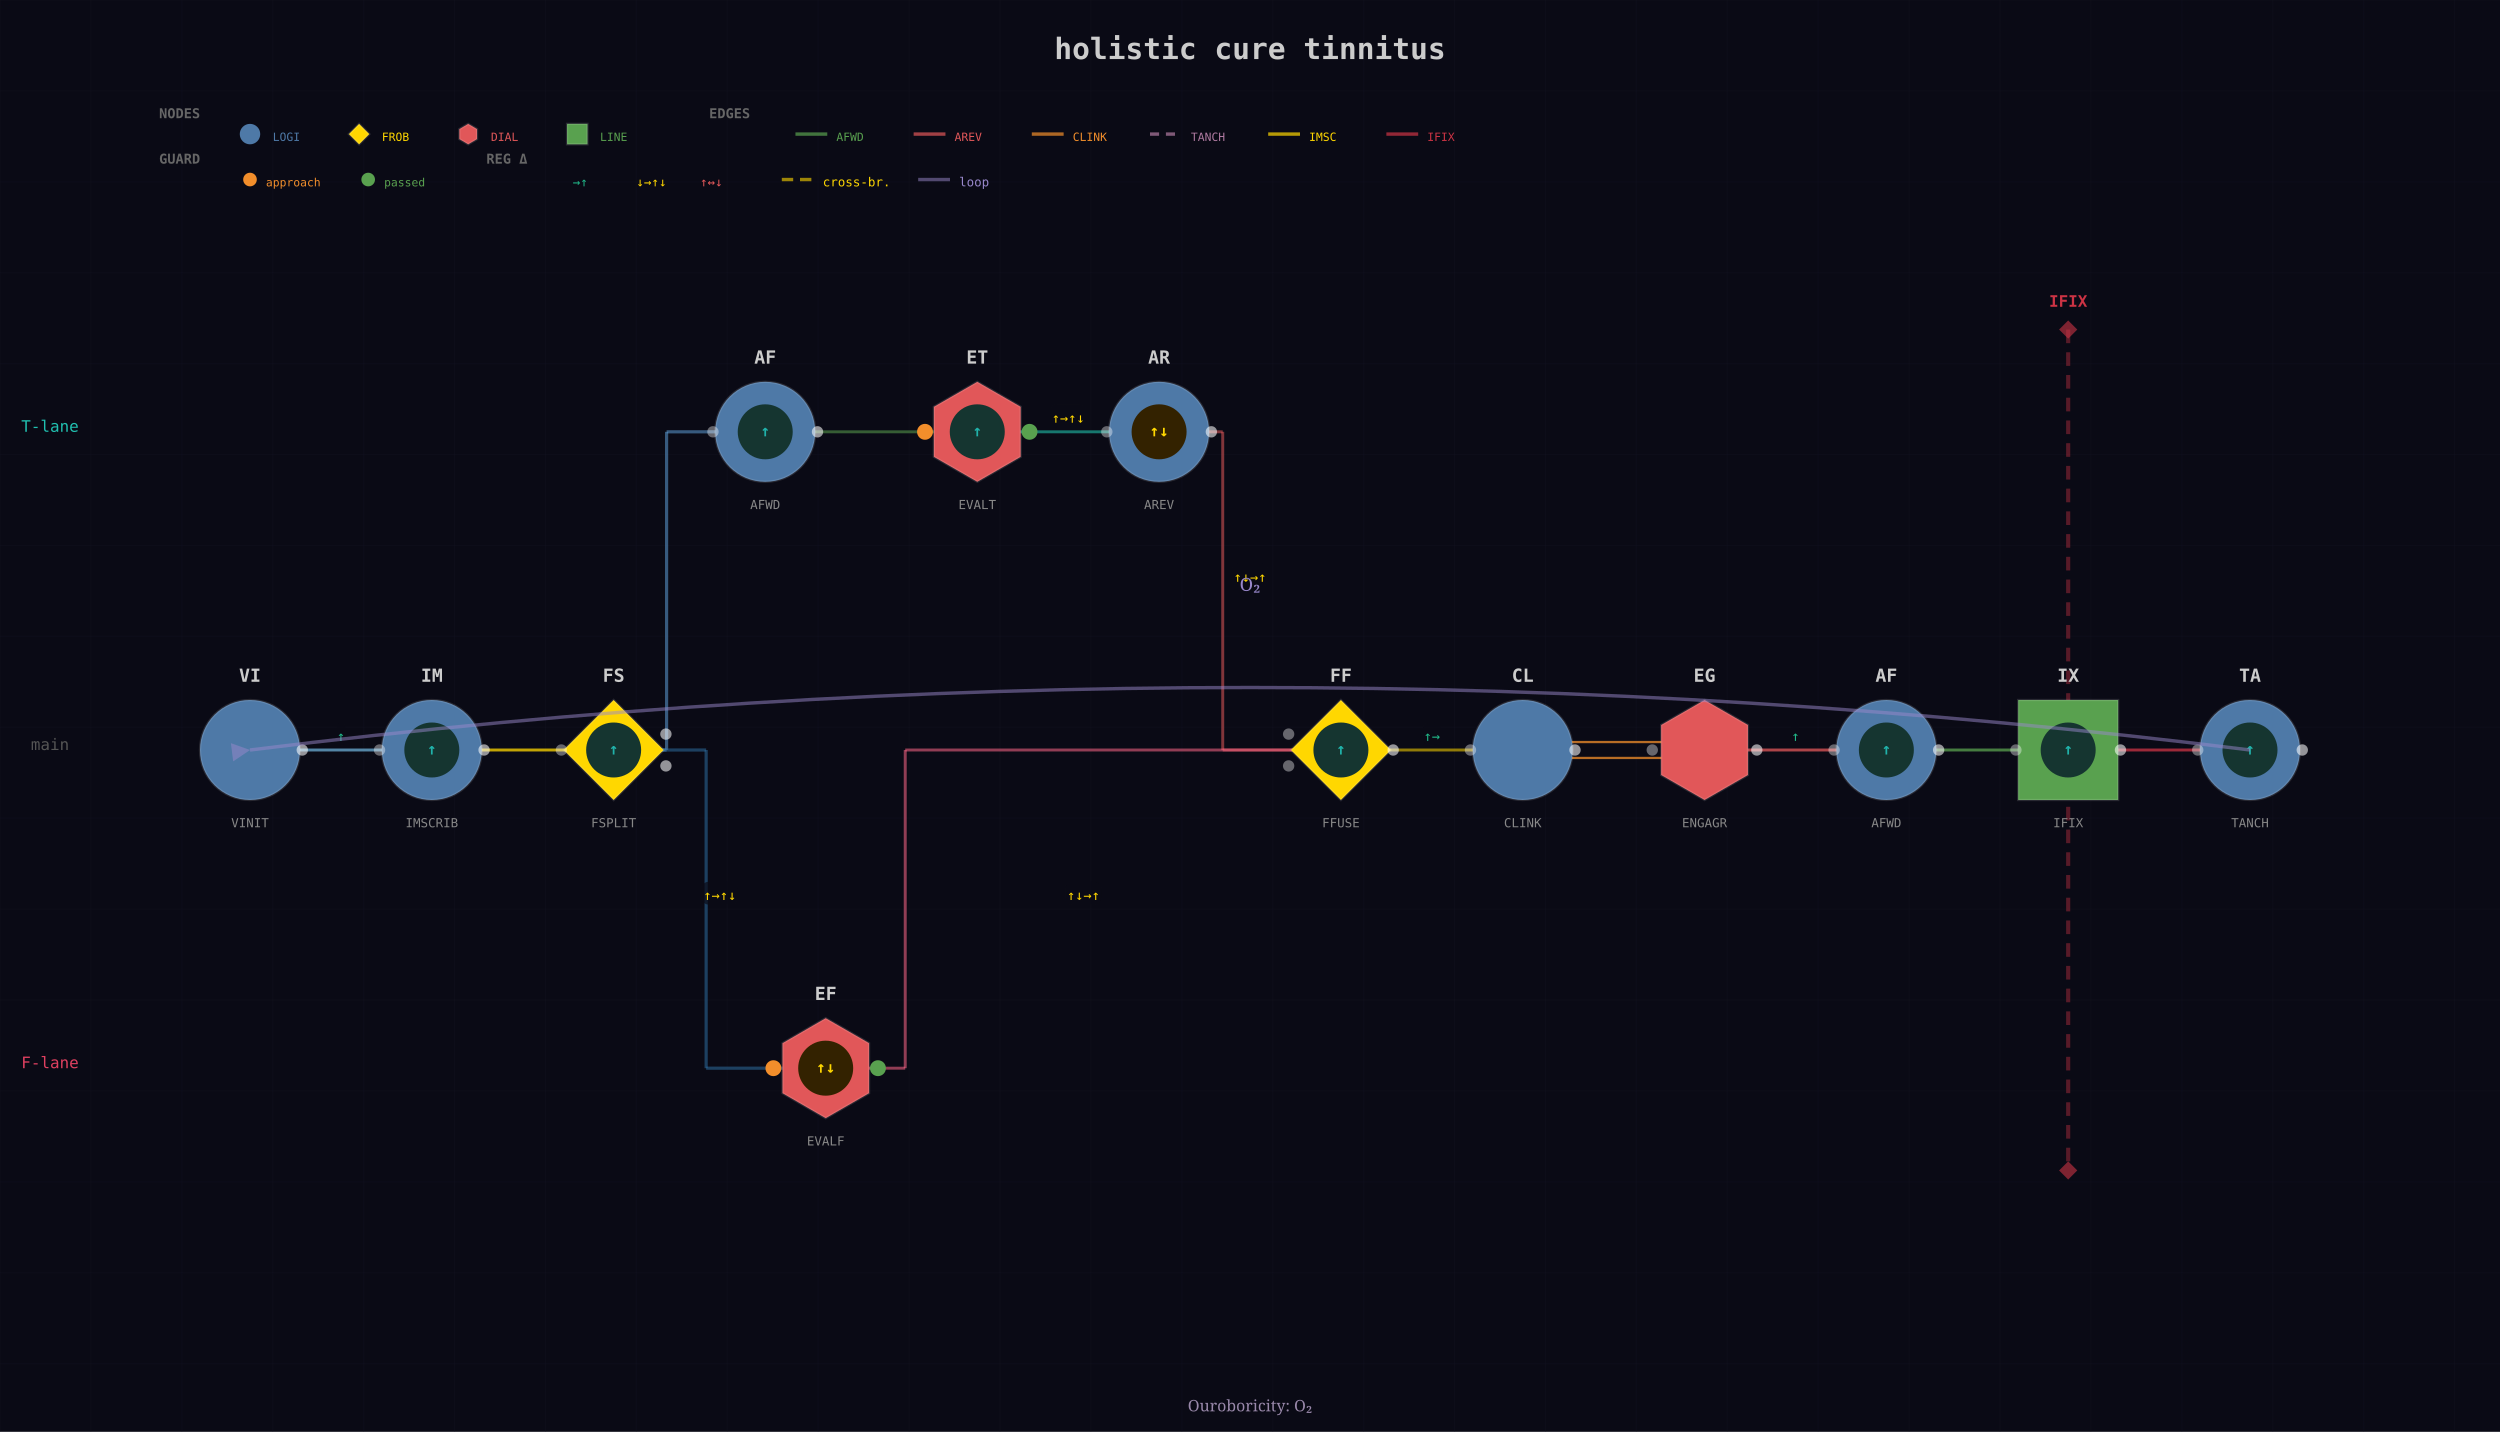
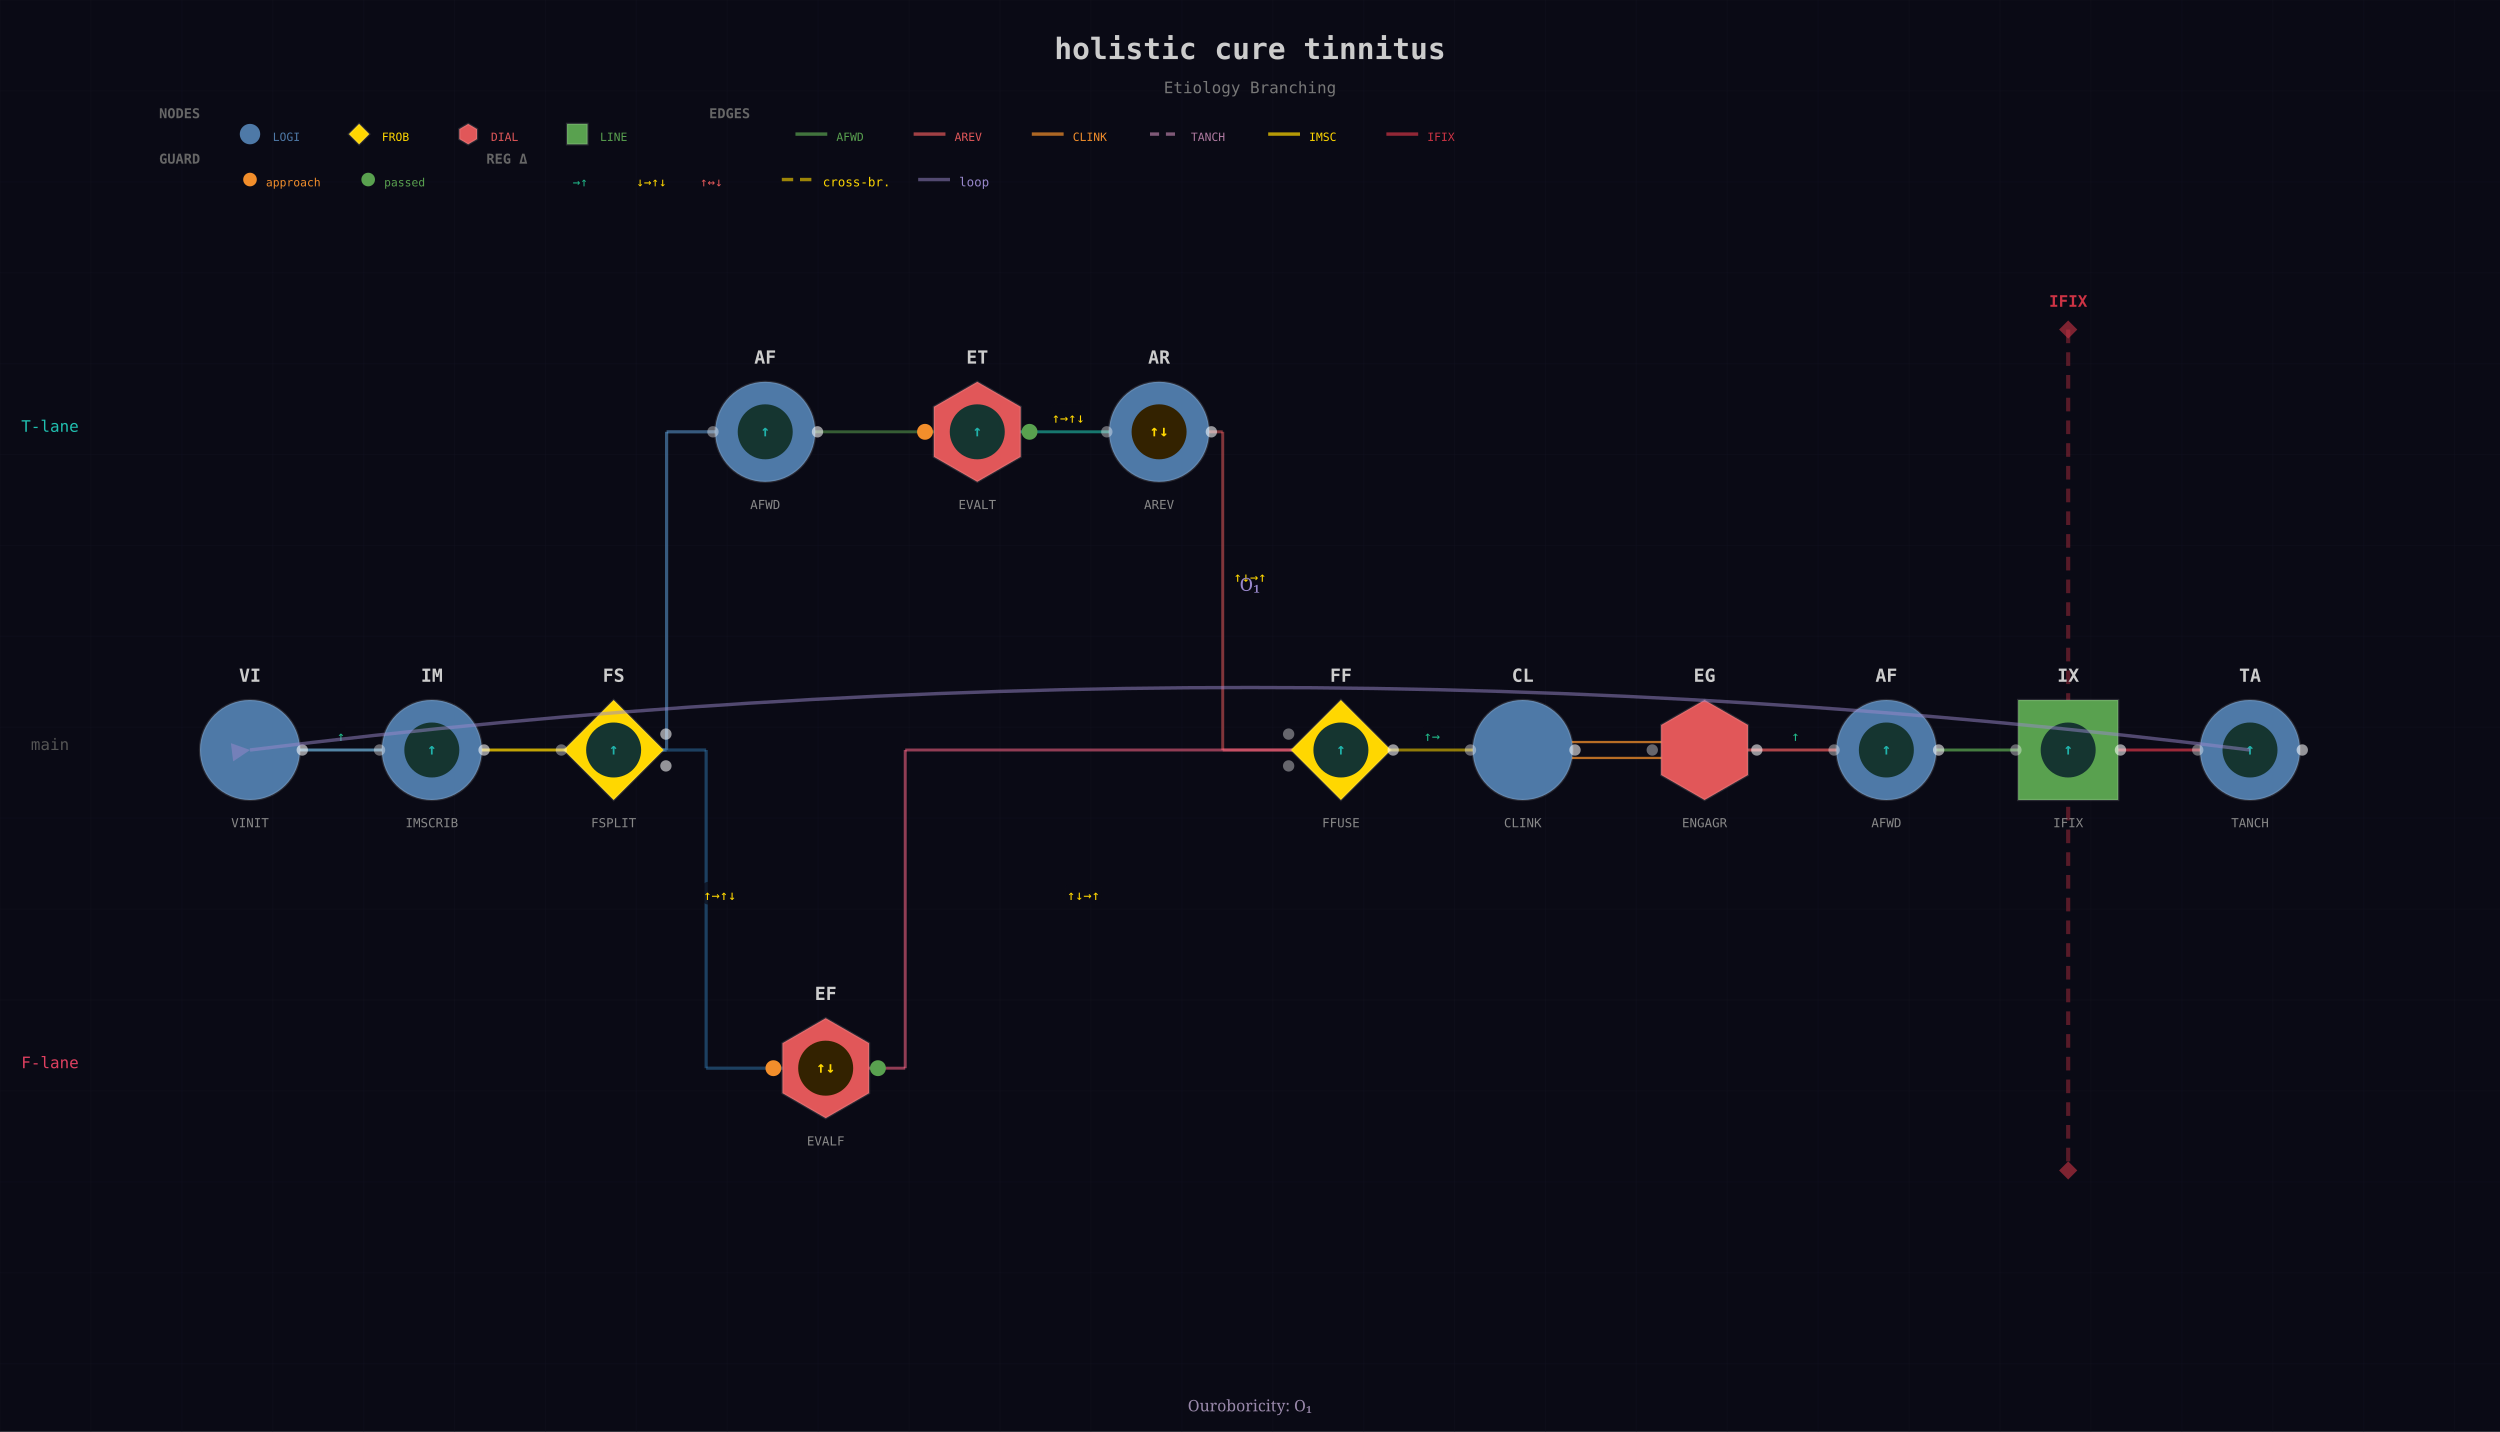
<svg xmlns="http://www.w3.org/2000/svg" viewBox="0 0 1100 630">
  <rect width="1100" height="630" fill="#0a0a15" />
  <line x1="0.0" y1="0.0" x2="0.0" y2="630.0" stroke="#151525" stroke-width="0.4" opacity="0.25" />
  <line x1="40.0" y1="0.0" x2="40.0" y2="630.0" stroke="#151525" stroke-width="0.4" opacity="0.25" />
  <line x1="80.0" y1="0.0" x2="80.0" y2="630.0" stroke="#151525" stroke-width="0.4" opacity="0.25" />
  <line x1="120.0" y1="0.0" x2="120.0" y2="630.0" stroke="#151525" stroke-width="0.4" opacity="0.25" />
  <line x1="160.0" y1="0.0" x2="160.0" y2="630.0" stroke="#151525" stroke-width="0.4" opacity="0.25" />
  <line x1="200.0" y1="0.0" x2="200.0" y2="630.0" stroke="#151525" stroke-width="0.4" opacity="0.25" />
  <line x1="240.0" y1="0.0" x2="240.0" y2="630.0" stroke="#151525" stroke-width="0.4" opacity="0.25" />
  <line x1="280.0" y1="0.0" x2="280.0" y2="630.0" stroke="#151525" stroke-width="0.4" opacity="0.25" />
  <line x1="320.0" y1="0.0" x2="320.0" y2="630.0" stroke="#151525" stroke-width="0.4" opacity="0.25" />
  <line x1="360.0" y1="0.0" x2="360.0" y2="630.0" stroke="#151525" stroke-width="0.4" opacity="0.25" />
  <line x1="400.0" y1="0.0" x2="400.0" y2="630.0" stroke="#151525" stroke-width="0.4" opacity="0.25" />
  <line x1="440.0" y1="0.0" x2="440.0" y2="630.0" stroke="#151525" stroke-width="0.4" opacity="0.25" />
  <line x1="480.0" y1="0.0" x2="480.0" y2="630.0" stroke="#151525" stroke-width="0.4" opacity="0.25" />
  <line x1="520.0" y1="0.0" x2="520.0" y2="630.0" stroke="#151525" stroke-width="0.4" opacity="0.25" />
  <line x1="560.0" y1="0.0" x2="560.0" y2="630.0" stroke="#151525" stroke-width="0.4" opacity="0.25" />
  <line x1="600.0" y1="0.0" x2="600.0" y2="630.0" stroke="#151525" stroke-width="0.4" opacity="0.25" />
  <line x1="640.0" y1="0.0" x2="640.0" y2="630.0" stroke="#151525" stroke-width="0.4" opacity="0.25" />
  <line x1="680.0" y1="0.0" x2="680.0" y2="630.0" stroke="#151525" stroke-width="0.4" opacity="0.25" />
  <line x1="720.0" y1="0.0" x2="720.0" y2="630.0" stroke="#151525" stroke-width="0.4" opacity="0.25" />
  <line x1="760.0" y1="0.0" x2="760.0" y2="630.0" stroke="#151525" stroke-width="0.4" opacity="0.25" />
  <line x1="800.0" y1="0.0" x2="800.0" y2="630.0" stroke="#151525" stroke-width="0.4" opacity="0.25" />
  <line x1="840.0" y1="0.0" x2="840.0" y2="630.0" stroke="#151525" stroke-width="0.4" opacity="0.25" />
  <line x1="880.0" y1="0.0" x2="880.0" y2="630.0" stroke="#151525" stroke-width="0.4" opacity="0.25" />
  <line x1="920.0" y1="0.0" x2="920.0" y2="630.0" stroke="#151525" stroke-width="0.4" opacity="0.25" />
  <line x1="960.0" y1="0.0" x2="960.0" y2="630.0" stroke="#151525" stroke-width="0.4" opacity="0.25" />
  <line x1="1000.0" y1="0.0" x2="1000.0" y2="630.0" stroke="#151525" stroke-width="0.4" opacity="0.25" />
  <line x1="1040.0" y1="0.0" x2="1040.0" y2="630.0" stroke="#151525" stroke-width="0.4" opacity="0.25" />
  <line x1="1080.0" y1="0.0" x2="1080.0" y2="630.0" stroke="#151525" stroke-width="0.4" opacity="0.25" />
  <line x1="0.0" y1="0.0" x2="1100.0" y2="0.0" stroke="#151525" stroke-width="0.4" opacity="0.25" />
  <line x1="0.0" y1="40.0" x2="1100.0" y2="40.0" stroke="#151525" stroke-width="0.4" opacity="0.25" />
  <line x1="0.0" y1="80.0" x2="1100.0" y2="80.0" stroke="#151525" stroke-width="0.4" opacity="0.25" />
  <line x1="0.0" y1="120.0" x2="1100.0" y2="120.0" stroke="#151525" stroke-width="0.4" opacity="0.25" />
  <line x1="0.0" y1="160.0" x2="1100.0" y2="160.0" stroke="#151525" stroke-width="0.4" opacity="0.25" />
  <line x1="0.0" y1="200.0" x2="1100.0" y2="200.0" stroke="#151525" stroke-width="0.4" opacity="0.25" />
  <line x1="0.0" y1="240.0" x2="1100.0" y2="240.0" stroke="#151525" stroke-width="0.4" opacity="0.25" />
  <line x1="0.0" y1="280.0" x2="1100.0" y2="280.0" stroke="#151525" stroke-width="0.4" opacity="0.25" />
  <line x1="0.0" y1="320.0" x2="1100.0" y2="320.0" stroke="#151525" stroke-width="0.4" opacity="0.25" />
  <line x1="0.0" y1="360.0" x2="1100.0" y2="360.0" stroke="#151525" stroke-width="0.4" opacity="0.25" />
  <line x1="0.0" y1="400.0" x2="1100.0" y2="400.0" stroke="#151525" stroke-width="0.4" opacity="0.25" />
  <line x1="0.0" y1="440.0" x2="1100.0" y2="440.0" stroke="#151525" stroke-width="0.4" opacity="0.25" />
  <line x1="0.0" y1="480.0" x2="1100.0" y2="480.0" stroke="#151525" stroke-width="0.4" opacity="0.25" />
  <line x1="0.0" y1="520.0" x2="1100.0" y2="520.0" stroke="#151525" stroke-width="0.4" opacity="0.25" />
  <line x1="0.0" y1="560.0" x2="1100.0" y2="560.0" stroke="#151525" stroke-width="0.4" opacity="0.25" />
  <line x1="0.0" y1="600.0" x2="1100.0" y2="600.0" stroke="#151525" stroke-width="0.4" opacity="0.25" />
  <text x="550.0" y="26.0" fill="#cccccc" font-size="13" text-anchor="middle" font-family="monospace" font-weight="bold">holistic cure tinnitus</text>
+   <text x="550.0" y="41.0" fill="#777" font-size="7" text-anchor="middle" font-family="monospace">Etiology Branching</text>
  <text x="22.0" y="190.0" fill="#20c0b0" font-size="7" text-anchor="middle" font-family="monospace">T-lane</text>
  <text x="22.0" y="470.0" fill="#e04060" font-size="7" text-anchor="middle" font-family="monospace">F-lane</text>
  <text x="22.0" y="330.0" fill="#555" font-size="7" text-anchor="middle" font-family="monospace">main</text>
  <line x1="910.0" y1="145.0" x2="910.0" y2="515.0" stroke="#cc3344" stroke-width="1.8" opacity="0.4" stroke-dasharray="6,4" />
  <text x="910.0" y="135.0" fill="#cc3344" font-size="7" text-anchor="middle" font-family="monospace" font-weight="bold">IFIX</text>
  <polygon points="910.0,141.0 914.0,145 910.0,149.0 906.0,145" fill="#cc3344" opacity="0.6" />
  <polygon points="910.0,511.0 914.0,515 910.0,519.0 906.0,515" fill="#cc3344" opacity="0.6" />
  <line x1="270.0" y1="330.0" x2="293.3" y2="330.0" stroke="#5b9bd5" stroke-width="1.4" opacity="0.55" />
  <line x1="293.3" y1="330.0" x2="293.3" y2="190.0" stroke="#5b9bd5" stroke-width="1.4" opacity="0.55" />
  <line x1="293.3" y1="190.0" x2="328.7" y2="190.0" stroke="#5b9bd5" stroke-width="1.4" opacity="0.55" />
  <polygon points="336.7,190.0 328.7,193.2 328.7,186.8" fill="#5b9bd5" opacity="0.55" />
  <line x1="336.7" y1="190.0" x2="422.0" y2="190.0" stroke="#59a14f" stroke-width="1.3" opacity="0.55" />
  <polygon points="430.0,190.0 422.0,193.2 422.0,186.8" fill="#59a14f" opacity="0.55" />
  <line x1="430.0" y1="190.0" x2="502.0" y2="190.0" stroke="#20d0b8" stroke-width="1.3" opacity="0.55" />
  <polygon points="510.0,190.0 502.0,193.2 502.0,186.8" fill="#20d0b8" opacity="0.55" />
  <rect x="462.0" y="178.0" width="16.0" height="10" fill="#0a0a15" opacity="0.7" rx="3" />
  <text x="470.0" y="186.0" fill="#ffd700" font-size="6" text-anchor="middle" font-family="monospace">↑→↑↓</text>
  <line x1="510.0" y1="190.0" x2="538.0" y2="190.0" stroke="#e15759" stroke-width="1.3" opacity="0.55" />
  <line x1="538.0" y1="190.0" x2="538.0" y2="330.0" stroke="#e15759" stroke-width="1.3" opacity="0.55" />
  <line x1="538.0" y1="330.0" x2="582.0" y2="330.0" stroke="#e15759" stroke-width="1.3" opacity="0.55" />
  <polygon points="590.0,330.0 582.0,333.2 582.0,326.8" fill="#e15759" opacity="0.55" />
  <rect x="542.0" y="248.0" width="16.0" height="10" fill="#0a0a15" opacity="0.7" rx="3" />
  <text x="550.0" y="256.0" fill="#ffd700" font-size="6" text-anchor="middle" font-family="monospace">↑↓→↑</text>
  <line x1="270.0" y1="330.0" x2="310.7" y2="330.0" stroke="#2b6b9f" stroke-width="1.4" opacity="0.55" />
  <line x1="310.7" y1="330.0" x2="310.7" y2="470.0" stroke="#2b6b9f" stroke-width="1.4" opacity="0.55" />
  <line x1="310.7" y1="470.0" x2="355.3" y2="470.0" stroke="#2b6b9f" stroke-width="1.4" opacity="0.55" />
  <polygon points="363.3,470.0 355.3,473.2 355.3,466.8" fill="#2b6b9f" opacity="0.55" />
  <rect x="308.7" y="388.0" width="16.0" height="10" fill="#0a0a15" opacity="0.7" rx="3" />
  <text x="316.7" y="396.0" fill="#ffd700" font-size="6" text-anchor="middle" font-family="monospace">↑→↑↓</text>
  <line x1="363.3" y1="470.0" x2="398.3" y2="470.0" stroke="#ff6688" stroke-width="1.3" opacity="0.55" />
  <line x1="398.3" y1="470.0" x2="398.3" y2="330.0" stroke="#ff6688" stroke-width="1.3" opacity="0.55" />
  <line x1="398.3" y1="330.0" x2="582.0" y2="330.0" stroke="#ff6688" stroke-width="1.3" opacity="0.55" />
  <polygon points="590.0,330.0 582.0,333.2 582.0,326.8" fill="#ff6688" opacity="0.55" />
  <rect x="468.7" y="388.0" width="16.0" height="10" fill="#0a0a15" opacity="0.7" rx="3" />
  <text x="476.7" y="396.0" fill="#ffd700" font-size="6" text-anchor="middle" font-family="monospace">↑↓→↑</text>
  <line x1="110.0" y1="330.0" x2="182.0" y2="330.0" stroke="#6baed6" stroke-width="1.3" opacity="0.75" />
  <polygon points="190.0,330.0 182.0,333.2 182.0,326.8" fill="#6baed6" opacity="0.75" />
  <rect x="148.0" y="318.0" width="4.0" height="10" fill="#0a0a15" opacity="0.7" rx="3" />
  <text x="150.0" y="326.0" fill="#20b888" font-size="6" text-anchor="middle" font-family="monospace">↑</text>
  <line x1="190.0" y1="330.0" x2="262.0" y2="330.0" stroke="#ffd700" stroke-width="1.3" opacity="0.75" />
  <polygon points="270.0,330.0 262.0,333.2 262.0,326.8" fill="#ffd700" opacity="0.75" />
  <line x1="670.0" y1="326.5" x2="741.0" y2="326.5" stroke="#f28e2b" stroke-width="1.0" opacity="0.75" />
  <line x1="670.0" y1="333.5" x2="741.0" y2="333.5" stroke="#f28e2b" stroke-width="1.0" opacity="0.75" />
  <polygon points="750.0,330.0 740.0,334.0 740.0,326.0" fill="#f28e2b" opacity="0.75" />
  <line x1="750.0" y1="330.0" x2="822.0" y2="330.0" stroke="#e15759" stroke-width="1.3" opacity="0.75" />
  <polygon points="830.0,330.0 822.0,333.2 822.0,326.8" fill="#e15759" opacity="0.75" />
  <rect x="788.0" y="318.0" width="4.0" height="10" fill="#0a0a15" opacity="0.7" rx="3" />
  <text x="790.0" y="326.0" fill="#20b888" font-size="6" text-anchor="middle" font-family="monospace">↑</text>
  <line x1="830.0" y1="330.0" x2="902.0" y2="330.0" stroke="#59a14f" stroke-width="1.3" opacity="0.75" />
  <polygon points="910.0,330.0 902.0,333.2 902.0,326.8" fill="#59a14f" opacity="0.75" />
  <line x1="910.0" y1="330.0" x2="982.0" y2="330.0" stroke="#cc3344" stroke-width="1.3" opacity="0.75" />
  <polygon points="990.0,330.0 982.0,333.2 982.0,326.8" fill="#cc3344" opacity="0.75" />
  <line x1="590.0" y1="330.0" x2="662.0" y2="330.0" stroke="#ffd700" stroke-width="1.3" opacity="0.55" />
  <polygon points="670.0,330.0 662.0,333.2 662.0,326.8" fill="#ffd700" opacity="0.55" />
  <rect x="626.0" y="318.0" width="8.0" height="10" fill="#0a0a15" opacity="0.7" rx="3" />
  <text x="630.0" y="326.0" fill="#20b888" font-size="6" text-anchor="middle" font-family="monospace">↑→</text>
  <circle cx="110.0" cy="330.0" r="22.0" fill="#4e79a7" stroke="#ffffff20" stroke-width="1.0" />
  <text x="110.0" y="300.0" fill="#cccccc" font-size="8" text-anchor="middle" font-family="monospace" font-weight="bold">VI</text>
  <text x="110.0" y="364.0" fill="#888" font-size="5.5" text-anchor="middle" font-family="monospace">VINIT</text>
  <circle cx="133.0" cy="330.0" r="2.5" fill="#ffffff90" stroke-width="0" />
  <circle cx="190.0" cy="330.0" r="22.0" fill="#4e79a7" stroke="#ffffff20" stroke-width="1.0" />
  <circle cx="190.0" cy="330.0" r="12.1" fill="#153530" stroke-width="0" />
  <text x="190.0" y="332.0" fill="#20b2aa" font-size="7" text-anchor="middle" font-family="monospace" font-weight="bold">↑</text>
  <text x="190.0" y="300.0" fill="#cccccc" font-size="8" text-anchor="middle" font-family="monospace" font-weight="bold">IM</text>
  <text x="190.0" y="364.0" fill="#888" font-size="5.5" text-anchor="middle" font-family="monospace">IMSCRIB</text>
  <circle cx="167.0" cy="330.0" r="2.5" fill="#ffffff60" stroke-width="0" />
  <circle cx="213.0" cy="330.0" r="2.5" fill="#ffffff90" stroke-width="0" />
  <polygon points="270.0,308.0 292.0,330 270.0,352.0 248.0,330" fill="#ffd700" stroke="#ffffff20" stroke-width="1.0" />
  <circle cx="270.0" cy="330.0" r="12.1" fill="#153530" stroke-width="0" />
  <text x="270.0" y="332.0" fill="#20b2aa" font-size="7" text-anchor="middle" font-family="monospace" font-weight="bold">↑</text>
  <text x="270.0" y="300.0" fill="#cccccc" font-size="8" text-anchor="middle" font-family="monospace" font-weight="bold">FS</text>
  <text x="270.0" y="364.0" fill="#888" font-size="5.5" text-anchor="middle" font-family="monospace">FSPLIT</text>
  <circle cx="247.0" cy="330.0" r="2.5" fill="#ffffff60" stroke-width="0" />
  <circle cx="293.0" cy="323.0" r="2.5" fill="#ffffff90" stroke-width="0" />
  <circle cx="293.0" cy="337.0" r="2.5" fill="#ffffff90" stroke-width="0" />
  <circle cx="336.7" cy="190.0" r="22.0" fill="#4e79a7" stroke="#ffffff20" stroke-width="1.0" />
  <circle cx="336.7" cy="190.0" r="12.1" fill="#153530" stroke-width="0" />
  <text x="336.7" y="192.0" fill="#20b2aa" font-size="7" text-anchor="middle" font-family="monospace" font-weight="bold">↑</text>
  <text x="336.7" y="160.0" fill="#cccccc" font-size="8" text-anchor="middle" font-family="monospace" font-weight="bold">AF</text>
  <text x="336.7" y="224.0" fill="#888" font-size="5.5" text-anchor="middle" font-family="monospace">AFWD</text>
  <circle cx="313.7" cy="190.0" r="2.5" fill="#ffffff60" stroke-width="0" />
  <circle cx="359.7" cy="190.0" r="2.5" fill="#ffffff90" stroke-width="0" />
  <polygon points="449.1,201.0 430.0,212.0 410.9,201.0 410.9,179.0 430.0,168.0 449.1,179.0" fill="#e15759" stroke="#ffffff20" stroke-width="1.0" />
  <circle cx="430.0" cy="190.0" r="12.1" fill="#153530" stroke-width="0" />
  <text x="430.0" y="192.0" fill="#20b2aa" font-size="7" text-anchor="middle" font-family="monospace" font-weight="bold">↑</text>
  <text x="430.0" y="160.0" fill="#cccccc" font-size="8" text-anchor="middle" font-family="monospace" font-weight="bold">ET</text>
  <text x="430.0" y="224.0" fill="#888" font-size="5.5" text-anchor="middle" font-family="monospace">EVALT</text>
  <circle cx="407.0" cy="190.0" r="3.5" fill="#f28e2b" stroke-width="0.8" />
  <circle cx="453.0" cy="190.0" r="3.5" fill="#59a14f" stroke-width="0.9" />
  <circle cx="510.0" cy="190.0" r="22.0" fill="#4e79a7" stroke="#ffffff20" stroke-width="1.0" />
  <circle cx="510.0" cy="190.0" r="12.1" fill="#332200" stroke-width="0" />
  <text x="510.0" y="192.0" fill="#ffd700" font-size="7" text-anchor="middle" font-family="monospace" font-weight="bold">↑↓</text>
  <text x="510.0" y="160.0" fill="#cccccc" font-size="8" text-anchor="middle" font-family="monospace" font-weight="bold">AR</text>
  <text x="510.0" y="224.0" fill="#888" font-size="5.5" text-anchor="middle" font-family="monospace">AREV</text>
  <circle cx="487.0" cy="190.0" r="2.5" fill="#ffffff60" stroke-width="0" />
  <circle cx="533.0" cy="190.0" r="2.5" fill="#ffffff90" stroke-width="0" />
  <polygon points="382.4,481.0 363.3,492.0 344.3,481.0 344.3,459.0 363.3,448.0 382.4,459.0" fill="#e15759" stroke="#ffffff20" stroke-width="1.0" />
  <circle cx="363.3" cy="470.0" r="12.1" fill="#332200" stroke-width="0" />
  <text x="363.3" y="472.0" fill="#ffd700" font-size="7" text-anchor="middle" font-family="monospace" font-weight="bold">↑↓</text>
  <text x="363.3" y="440.0" fill="#cccccc" font-size="8" text-anchor="middle" font-family="monospace" font-weight="bold">EF</text>
  <text x="363.3" y="504.0" fill="#888" font-size="5.5" text-anchor="middle" font-family="monospace">EVALF</text>
  <circle cx="340.3" cy="470.0" r="3.5" fill="#f28e2b" stroke-width="0.8" />
  <circle cx="386.3" cy="470.0" r="3.5" fill="#59a14f" stroke-width="0.9" />
  <polygon points="590.0,308.0 612.0,330 590.0,352.0 568.0,330" fill="#ffd700" stroke="#ffffff20" stroke-width="1.0" />
  <circle cx="590.0" cy="330.0" r="12.1" fill="#153530" stroke-width="0" />
  <text x="590.0" y="332.0" fill="#20b2aa" font-size="7" text-anchor="middle" font-family="monospace" font-weight="bold">↑</text>
  <text x="590.0" y="300.0" fill="#cccccc" font-size="8" text-anchor="middle" font-family="monospace" font-weight="bold">FF</text>
  <text x="590.0" y="364.0" fill="#888" font-size="5.5" text-anchor="middle" font-family="monospace">FFUSE</text>
  <circle cx="567.0" cy="323.0" r="2.5" fill="#ffffff60" stroke-width="0" />
  <circle cx="567.0" cy="337.0" r="2.5" fill="#ffffff60" stroke-width="0" />
  <circle cx="613.0" cy="330.0" r="2.5" fill="#ffffff90" stroke-width="0" />
  <circle cx="670.0" cy="330.0" r="22.0" fill="#4e79a7" stroke="#ffffff20" stroke-width="1.0" />
  <text x="670.0" y="300.0" fill="#cccccc" font-size="8" text-anchor="middle" font-family="monospace" font-weight="bold">CL</text>
  <text x="670.0" y="364.0" fill="#888" font-size="5.5" text-anchor="middle" font-family="monospace">CLINK</text>
  <circle cx="647.0" cy="330.0" r="2.5" fill="#ffffff60" stroke-width="0" />
  <circle cx="693.0" cy="330.0" r="2.5" fill="#ffffff90" stroke-width="0" />
  <polygon points="769.1,341.0 750.0,352.0 730.9,341.0 730.9,319.0 750.0,308.0 769.1,319.0" fill="#e15759" stroke="#ffffff20" stroke-width="1.0" />
  <text x="750.0" y="300.0" fill="#cccccc" font-size="8" text-anchor="middle" font-family="monospace" font-weight="bold">EG</text>
  <text x="750.0" y="364.0" fill="#888" font-size="5.5" text-anchor="middle" font-family="monospace">ENGAGR</text>
  <circle cx="727.0" cy="330.0" r="2.5" fill="#ffffff60" stroke-width="0" />
  <circle cx="773.0" cy="330.0" r="2.5" fill="#ffffff90" stroke-width="0" />
  <circle cx="830.0" cy="330.0" r="22.0" fill="#4e79a7" stroke="#ffffff20" stroke-width="1.0" />
  <circle cx="830.0" cy="330.0" r="12.1" fill="#153530" stroke-width="0" />
  <text x="830.0" y="332.0" fill="#20b2aa" font-size="7" text-anchor="middle" font-family="monospace" font-weight="bold">↑</text>
  <text x="830.0" y="300.0" fill="#cccccc" font-size="8" text-anchor="middle" font-family="monospace" font-weight="bold">AF</text>
  <text x="830.0" y="364.0" fill="#888" font-size="5.5" text-anchor="middle" font-family="monospace">AFWD</text>
  <circle cx="807.0" cy="330.0" r="2.5" fill="#ffffff60" stroke-width="0" />
  <circle cx="853.0" cy="330.0" r="2.5" fill="#ffffff90" stroke-width="0" />
  <rect x="888.0" y="308.0" width="44.0" height="44.0" fill="#59a14f" stroke="#ffffff20" stroke-width="1.0" />
  <circle cx="910.0" cy="330.0" r="12.1" fill="#153530" stroke-width="0" />
  <text x="910.0" y="332.0" fill="#20b2aa" font-size="7" text-anchor="middle" font-family="monospace" font-weight="bold">↑</text>
  <text x="910.0" y="300.0" fill="#cccccc" font-size="8" text-anchor="middle" font-family="monospace" font-weight="bold">IX</text>
  <text x="910.0" y="364.0" fill="#888" font-size="5.5" text-anchor="middle" font-family="monospace">IFIX</text>
  <circle cx="887.0" cy="330.0" r="2.5" fill="#ffffff60" stroke-width="0" />
  <circle cx="933.0" cy="330.0" r="2.5" fill="#ffffff90" stroke-width="0" />
  <circle cx="990.0" cy="330.0" r="22.0" fill="#4e79a7" stroke="#ffffff20" stroke-width="1.0" />
  <circle cx="990.0" cy="330.0" r="12.1" fill="#153530" stroke-width="0" />
  <text x="990.0" y="332.0" fill="#20b2aa" font-size="7" text-anchor="middle" font-family="monospace" font-weight="bold">↑</text>
  <text x="990.0" y="300.0" fill="#cccccc" font-size="8" text-anchor="middle" font-family="monospace" font-weight="bold">TA</text>
  <text x="990.0" y="364.0" fill="#888" font-size="5.5" text-anchor="middle" font-family="monospace">TANCH</text>
  <circle cx="967.0" cy="330.0" r="2.5" fill="#ffffff60" stroke-width="0" />
  <circle cx="1013.0" cy="330.0" r="2.5" fill="#ffffff90" stroke-width="0" />
  <path d="M990.0,330.0 Q550.0,275.0 110.0,330.0" fill="none" stroke="#9988cc" stroke-width="1.5" opacity="0.5" />
  <polygon points="110.0,330.0 101.6,327.0 102.6,335.0" fill="#9988cc" opacity="0.5" />
-   <text x="550.0" y="260.0" fill="#9988cc" font-size="8" text-anchor="middle" font-family="serif">O₂</text>
-   <text x="550.0" y="621.0" fill="#9988aa" font-size="7" text-anchor="middle" font-family="serif">Ouroboricity: O₂</text>
+   <text x="550.0" y="260.0" fill="#9988cc" font-size="8" text-anchor="middle" font-family="serif">O₁</text>
+   <text x="550.0" y="621.0" fill="#9988aa" font-size="7" text-anchor="middle" font-family="serif">Ouroboricity: O₁</text>
  <text x="70.0" y="52.0" fill="#666" font-size="6" text-anchor="start" font-family="monospace" font-weight="bold">NODES</text>
  <circle cx="110.0" cy="59.0" r="4.5" fill="#4e79a7" stroke-width="0" />
  <text x="120.0" y="62.0" fill="#4e79a7" font-size="5" text-anchor="start" font-family="monospace">LOGI</text>
  <polygon points="158,54.5 162.5,59 158,63.5 153.5,59" fill="#ffd700" stroke="#ffffff20" stroke-width="1.0" />
  <text x="168.0" y="62.0" fill="#ffd700" font-size="5" text-anchor="start" font-family="monospace">FROB</text>
  <polygon points="209.9,61.2 206.0,63.5 202.1,61.2 202.1,56.8 206.0,54.5 209.9,56.8" fill="#e15759" stroke="#ffffff20" stroke-width="1.0" />
  <text x="216.0" y="62.0" fill="#e15759" font-size="5" text-anchor="start" font-family="monospace">DIAL</text>
  <rect x="249.5" y="54.5" width="9.0" height="9.0" fill="#59a14f" stroke="#ffffff20" stroke-width="1.0" />
  <text x="264.0" y="62.0" fill="#59a14f" font-size="5" text-anchor="start" font-family="monospace">LINE</text>
  <text x="312.0" y="52.0" fill="#666" font-size="6" text-anchor="start" font-family="monospace" font-weight="bold">EDGES</text>
  <line x1="350.0" y1="59.0" x2="364.0" y2="59.0" stroke="#59a14f" stroke-width="1.5" opacity="0.7" />
  <text x="368.0" y="62.0" fill="#59a14f" font-size="5" text-anchor="start" font-family="monospace">AFWD</text>
  <line x1="402.0" y1="59.0" x2="416.0" y2="59.0" stroke="#e15759" stroke-width="1.5" opacity="0.7" />
  <text x="420.0" y="62.0" fill="#e15759" font-size="5" text-anchor="start" font-family="monospace">AREV</text>
  <line x1="454.0" y1="59.0" x2="468.0" y2="59.0" stroke="#f28e2b" stroke-width="1.5" opacity="0.7" />
  <text x="472.0" y="62.0" fill="#f28e2b" font-size="5" text-anchor="start" font-family="monospace">CLINK</text>
  <line x1="506.0" y1="59.0" x2="520.0" y2="59.0" stroke="#b07aa1" stroke-width="1.5" opacity="0.7" stroke-dasharray="4,3" />
  <text x="524.0" y="62.0" fill="#b07aa1" font-size="5" text-anchor="start" font-family="monospace">TANCH</text>
  <line x1="558.0" y1="59.0" x2="572.0" y2="59.0" stroke="#ffd700" stroke-width="1.5" opacity="0.7" />
  <text x="576.0" y="62.0" fill="#ffd700" font-size="5" text-anchor="start" font-family="monospace">IMSC</text>
  <line x1="610.0" y1="59.0" x2="624.0" y2="59.0" stroke="#cc3344" stroke-width="1.5" opacity="0.7" />
  <text x="628.0" y="62.0" fill="#cc3344" font-size="5" text-anchor="start" font-family="monospace">IFIX</text>
  <text x="70.0" y="72.0" fill="#666" font-size="6" text-anchor="start" font-family="monospace" font-weight="bold">GUARD</text>
  <circle cx="110.0" cy="79.0" r="3.0" fill="#f28e2b" stroke-width="0.8" />
  <text x="117.0" y="82.0" fill="#f28e2b" font-size="5" text-anchor="start" font-family="monospace">approach</text>
  <circle cx="162.0" cy="79.0" r="3.0" fill="#59a14f" stroke-width="0.9" />
  <text x="169.0" y="82.0" fill="#59a14f" font-size="5" text-anchor="start" font-family="monospace">passed</text>
  <text x="214.0" y="72.0" fill="#666" font-size="6" text-anchor="start" font-family="monospace" font-weight="bold">REG Δ</text>
  <text x="252.0" y="82.0" fill="#20b888" font-size="5.5" text-anchor="start" font-family="monospace">→↑</text>
  <text x="280.0" y="82.0" fill="#ffd700" font-size="5.5" text-anchor="start" font-family="monospace">↓→↑↓</text>
  <text x="308.0" y="82.0" fill="#e15759" font-size="5.5" text-anchor="start" font-family="monospace">↑↔↓</text>
  <line x1="344.0" y1="79.0" x2="358.0" y2="79.0" stroke="#ffd700" stroke-width="1.5" opacity="0.6" stroke-dasharray="5,3" />
  <text x="362.0" y="82.0" fill="#ffd700" font-size="5.5" text-anchor="start" font-family="monospace">cross-br.</text>
  <line x1="404.0" y1="79.0" x2="418.0" y2="79.0" stroke="#9988cc" stroke-width="1.5" opacity="0.5" />
  <text x="422.0" y="82.0" fill="#9988cc" font-size="5.5" text-anchor="start" font-family="monospace">loop</text>
</svg>
